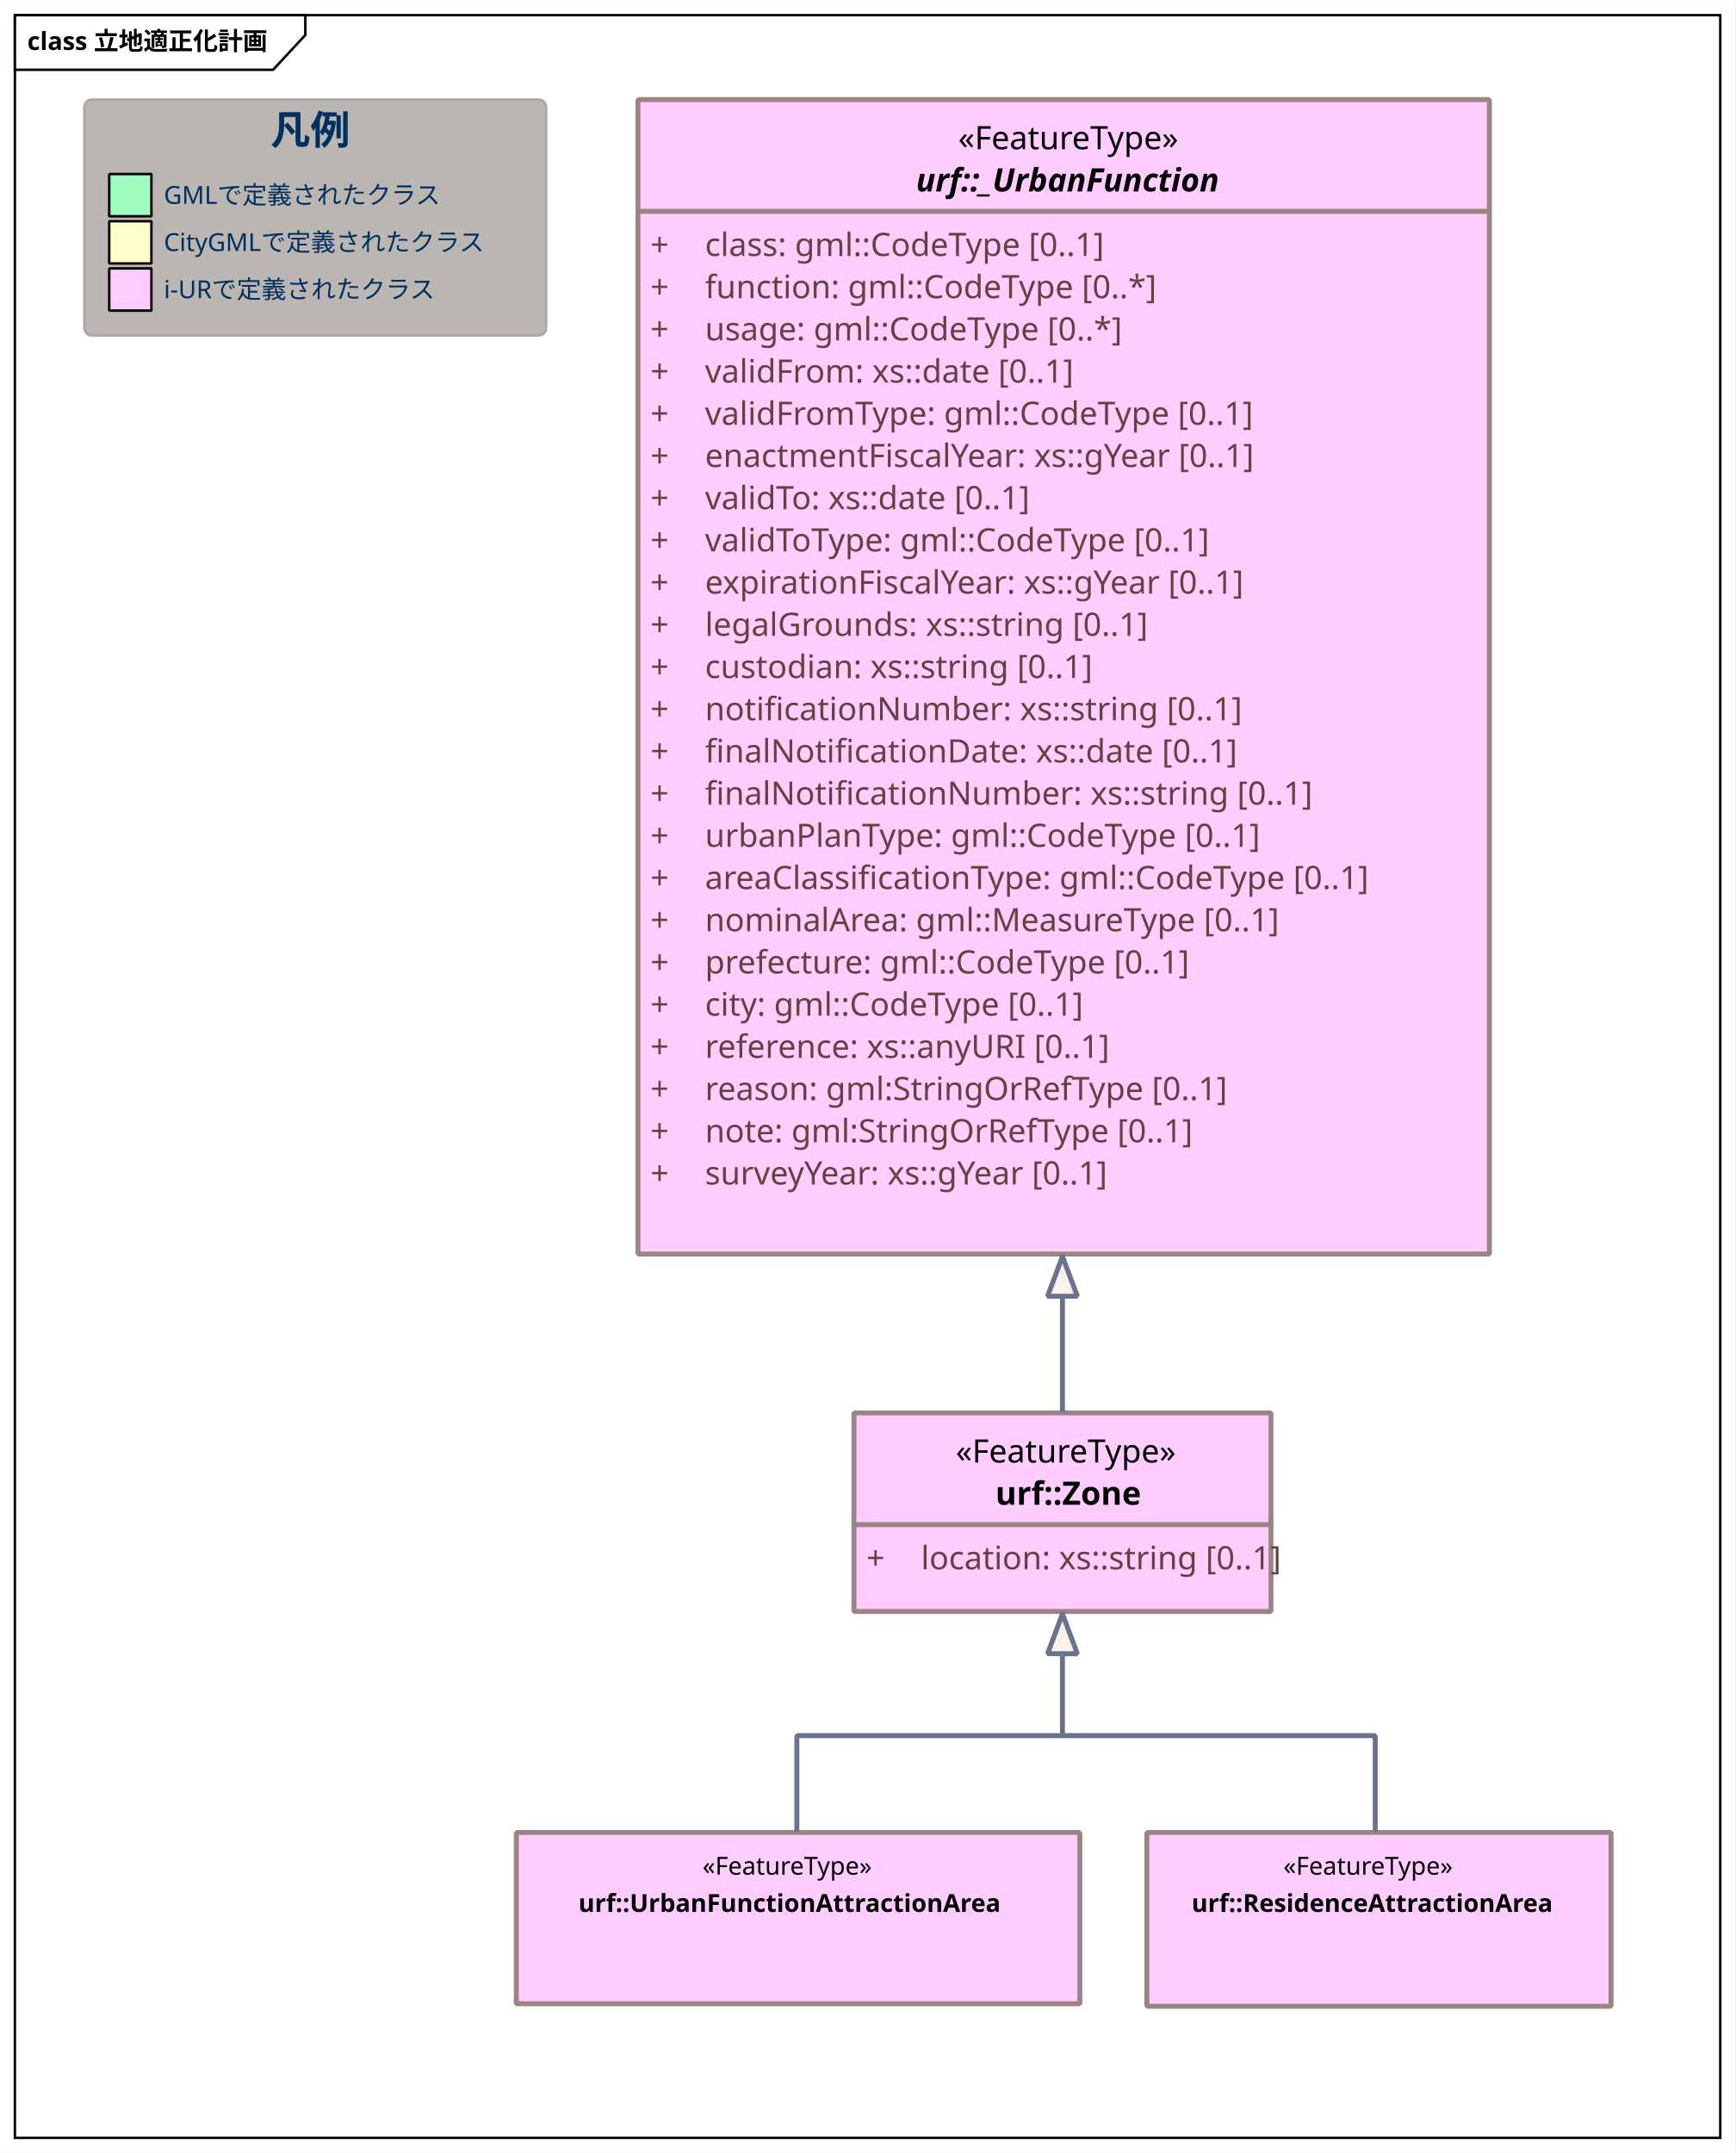
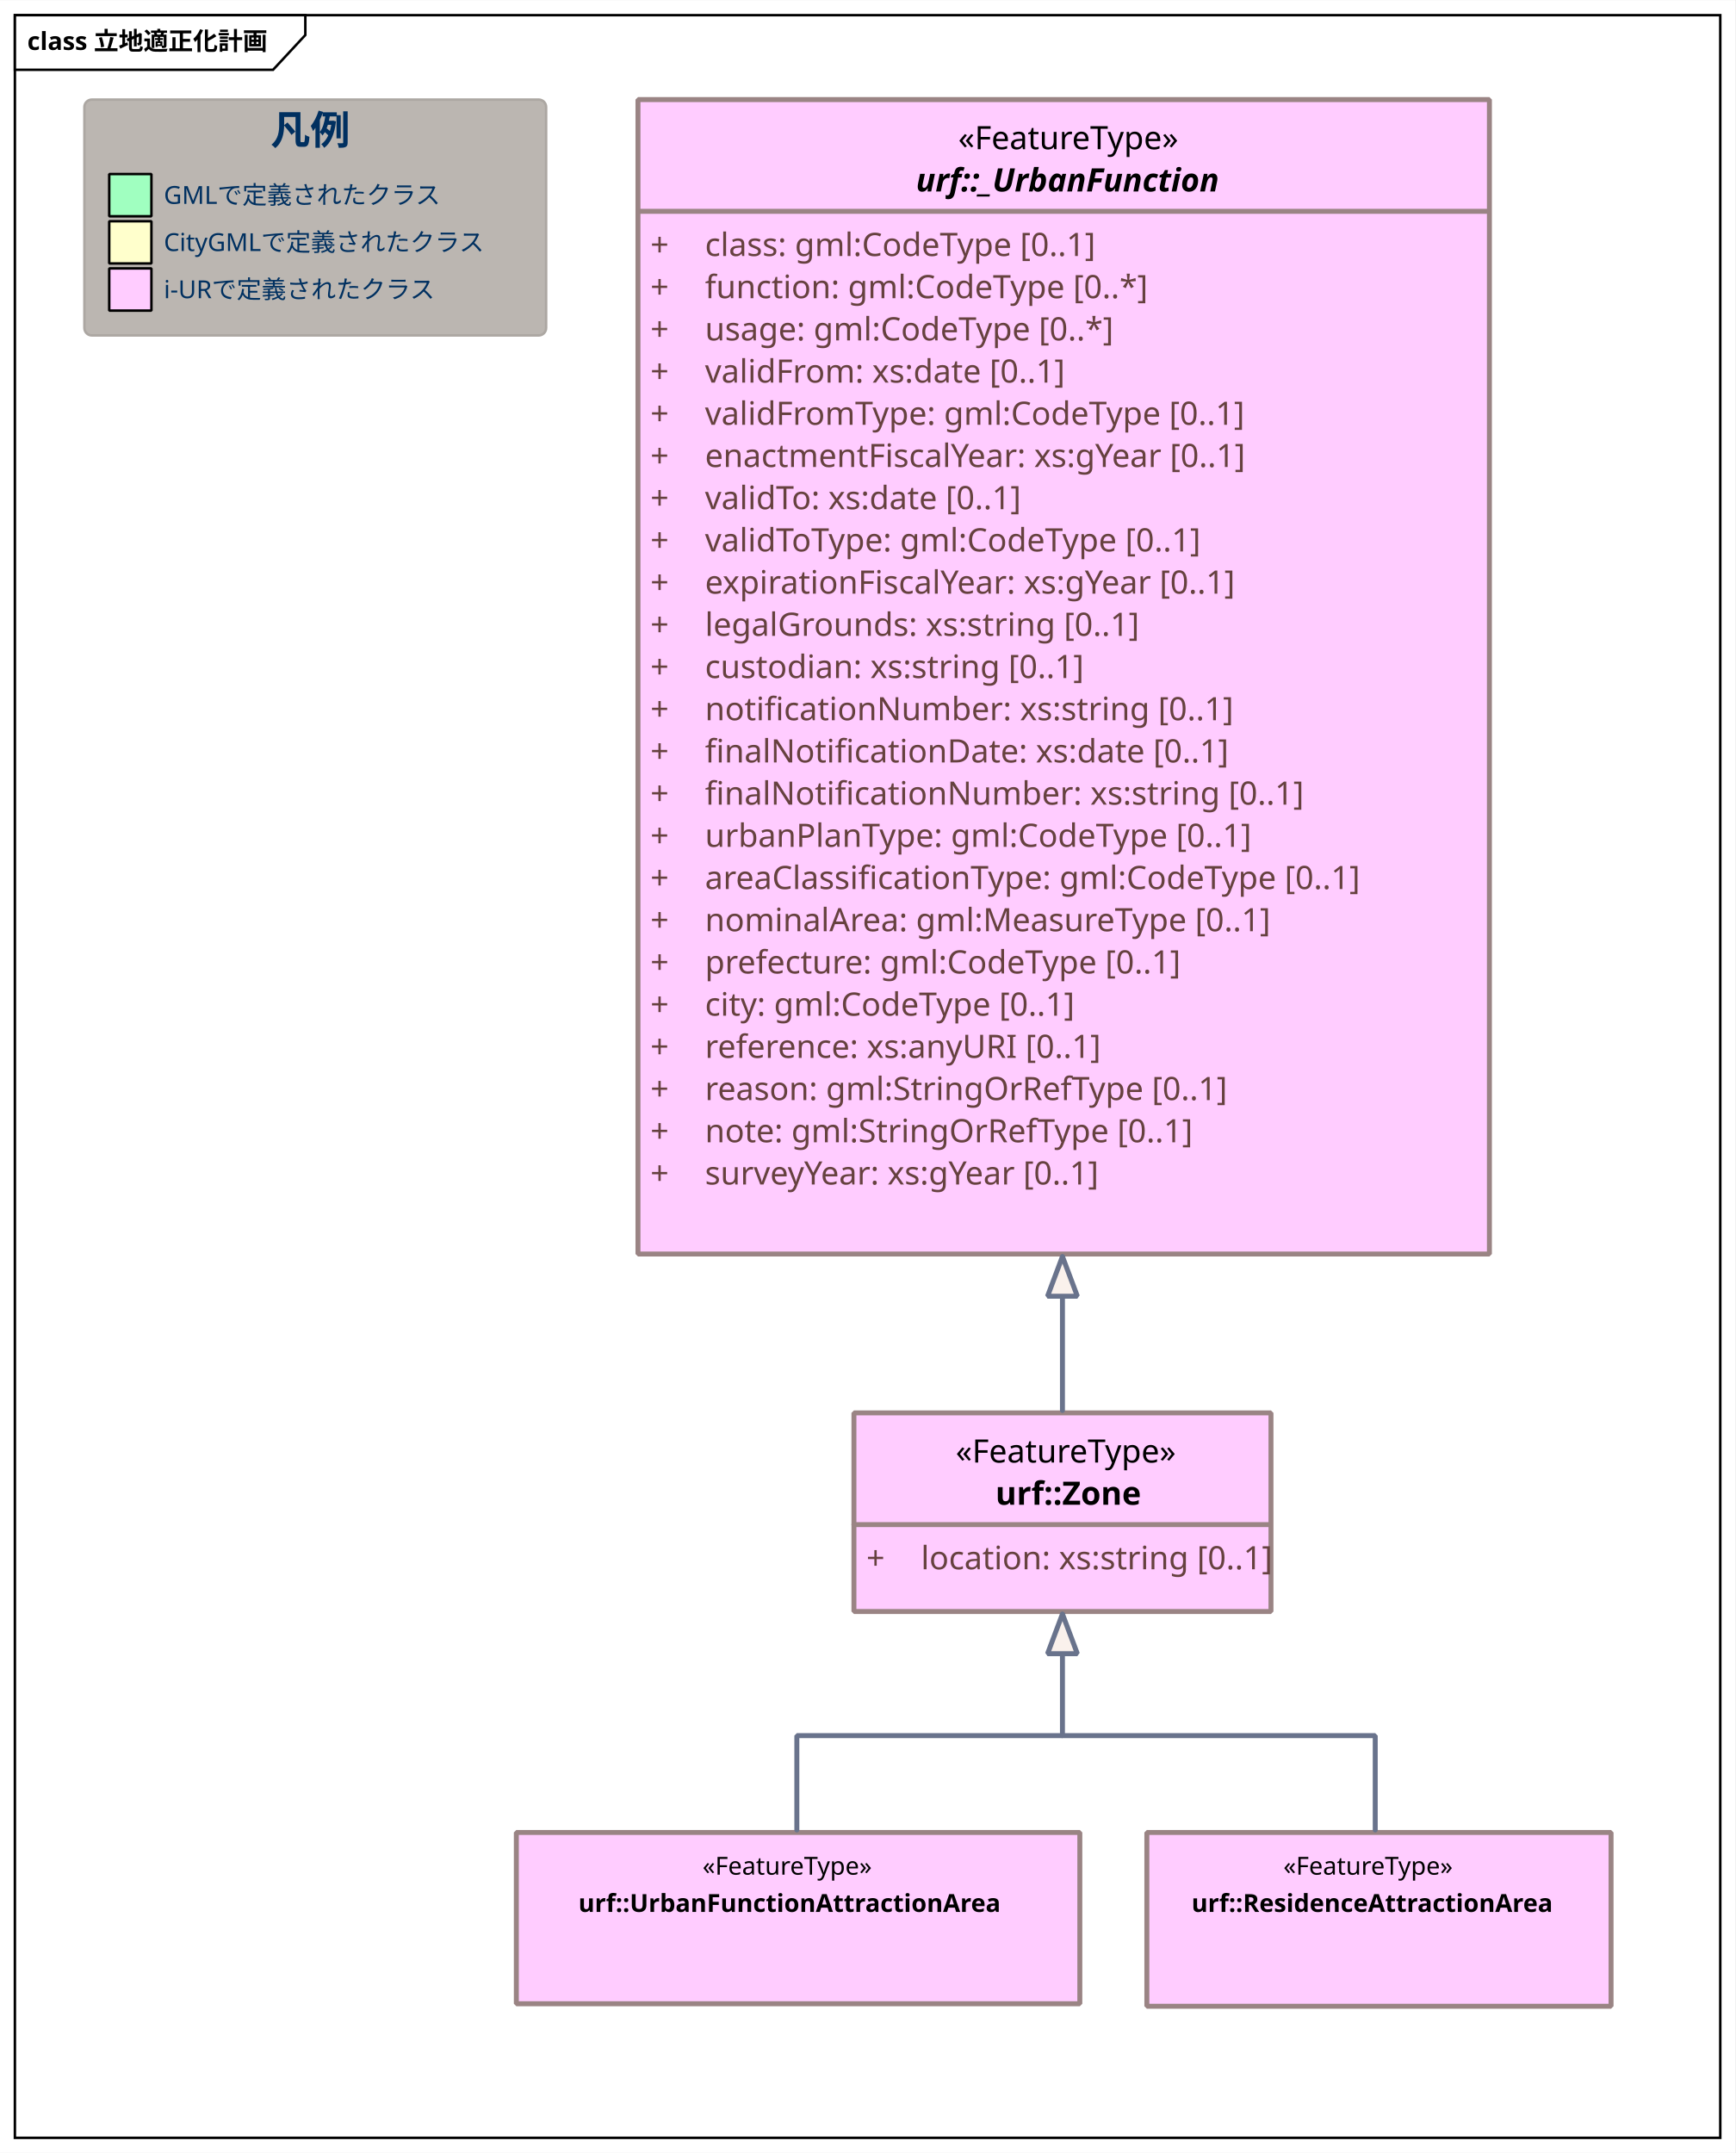
<svg xmlns="http://www.w3.org/2000/svg" width="18.49cm" height="22.94cm" viewBox="0 0 699 867">
  <g style="fill:#FFFFFF;fill-opacity:1.00;">
    <rect x="0" y="0" width="699" height="867" shape-rendering="auto" />
  </g>
  <g style="stroke-width:1;stroke-linecap:square;stroke-linejoin:miter; fill:#000000;fill-opacity:0.00; stroke:#000000; stroke-opacity:1.00">
    <path d="M 6 6 L 6 861 L 693 861 L 693 6 L 6 6" shape-rendering="auto" />
  </g>
  <g style="stroke-width:1;stroke-linecap:square;stroke-linejoin:miter; fill:#FFFFFF;fill-opacity:1.00; stroke:#000000; stroke-opacity:1.00">
    <polygon points="6 28 110 28 123 14 123 6 6 6 6 28" shape-rendering="auto" style="fill-rule:evenodd;" />
  </g>
  <g style="stroke-width:1;stroke-linecap:square;stroke-linejoin:miter; fill:#000000;fill-opacity:1.00; stroke:#000000; stroke-opacity:0.00">
    <text x="11.00" y="20.00" textLength="97" style="font-family:メイリオ; font-weight:700; font-style:normal; font-size:10px; fill:#000000;fill-opacity:1.00; stroke:#000000; stroke-opacity:0.00 stroke-width:0; white-space: pre;" xml:space="preserve" transform="rotate(-0.00 11.00 20.00)">class 立地適正化計画</text>
  </g>
  <g style="stroke-width:2;stroke-linecap:round;stroke-linejoin:bevel; fill:#FFCCFF;fill-opacity:1.00; stroke:#9A8484; stroke-opacity:1.00">
    <rect x="257" y="40" width="343" height="465" rx="0.00" shape-rendering="auto" />
  </g>
  <g style="stroke-width:1;stroke-linecap:round;stroke-linejoin:bevel; fill:#000000;fill-opacity:1.00; stroke:#000000; stroke-opacity:0.00">
    <text x="386.00" y="60.00" textLength="85" style="font-family:Yu Gothic UI; font-weight:400; font-style:normal; font-size:13px; fill:#000000;fill-opacity:1.00; stroke:#000000; stroke-opacity:0.00 stroke-width:0; white-space: pre;" xml:space="preserve" transform="rotate(-0.00 386.00 60.00)">«FeatureType»</text>
    <text x="369.00" y="77.00" textLength="118" style="font-family:Yu Gothic UI; font-weight:700; font-style:italic; font-size:13px; fill:#000000;fill-opacity:1.00; stroke:#000000; stroke-opacity:0.00 stroke-width:0; white-space: pre;" xml:space="preserve" transform="rotate(-0.00 369.00 77.00)">urf::_UrbanFunction</text>
  </g>
  <g style="stroke-width:2;stroke-linecap:round;stroke-linejoin:bevel; fill:#000000;fill-opacity:0.00; stroke:#9A8484; stroke-opacity:1.00">
    <path d="M 257 85 L 599 85" shape-rendering="auto" />
  </g>
  <g style="stroke-width:1;stroke-linecap:round;stroke-linejoin:bevel; fill:#66413F;fill-opacity:1.00; stroke:#000000; stroke-opacity:0.00">
    <text x="262.00" y="103.00" textLength="13" style="font-family:Yu Gothic UI; font-weight:400; font-style:normal; font-size:13px; fill:#66413F;fill-opacity:1.00; stroke:#000000; stroke-opacity:0.00 stroke-width:0; white-space: pre;" xml:space="preserve" transform="rotate(-0.00 262.00 103.00)">+ </text>
-     <text x="284.00" y="103.00" textLength="154" style="font-family:Yu Gothic UI; font-weight:400; font-style:normal; font-size:13px; fill:#66413F;fill-opacity:1.00; stroke:#000000; stroke-opacity:0.00 stroke-width:0; white-space: pre;" xml:space="preserve" transform="rotate(-0.00 284.00 103.00)">class: gml::CodeType [0..1]</text>
+     <text x="284.00" y="103.00" textLength="151" style="font-family:Yu Gothic UI; font-weight:400; font-style:normal; font-size:13px; fill:#66413F;fill-opacity:1.00; stroke:#000000; stroke-opacity:0.00 stroke-width:0; white-space: pre;" xml:space="preserve" transform="rotate(-0.00 284.00 103.00)">class: gml:CodeType [0..1]</text>
    <text x="262.00" y="120.00" textLength="13" style="font-family:Yu Gothic UI; font-weight:400; font-style:normal; font-size:13px; fill:#66413F;fill-opacity:1.00; stroke:#000000; stroke-opacity:0.00 stroke-width:0; white-space: pre;" xml:space="preserve" transform="rotate(-0.00 262.00 120.00)">+ </text>
-     <text x="284.00" y="120.00" textLength="170" style="font-family:Yu Gothic UI; font-weight:400; font-style:normal; font-size:13px; fill:#66413F;fill-opacity:1.00; stroke:#000000; stroke-opacity:0.00 stroke-width:0; white-space: pre;" xml:space="preserve" transform="rotate(-0.00 284.00 120.00)">function: gml::CodeType [0..*]</text>
+     <text x="284.00" y="120.00" textLength="167" style="font-family:Yu Gothic UI; font-weight:400; font-style:normal; font-size:13px; fill:#66413F;fill-opacity:1.00; stroke:#000000; stroke-opacity:0.00 stroke-width:0; white-space: pre;" xml:space="preserve" transform="rotate(-0.00 284.00 120.00)">function: gml:CodeType [0..*]</text>
    <text x="262.00" y="137.00" textLength="13" style="font-family:Yu Gothic UI; font-weight:400; font-style:normal; font-size:13px; fill:#66413F;fill-opacity:1.00; stroke:#000000; stroke-opacity:0.00 stroke-width:0; white-space: pre;" xml:space="preserve" transform="rotate(-0.00 262.00 137.00)">+ </text>
-     <text x="284.00" y="137.00" textLength="159" style="font-family:Yu Gothic UI; font-weight:400; font-style:normal; font-size:13px; fill:#66413F;fill-opacity:1.00; stroke:#000000; stroke-opacity:0.00 stroke-width:0; white-space: pre;" xml:space="preserve" transform="rotate(-0.00 284.00 137.00)">usage: gml::CodeType [0..*]</text>
+     <text x="284.00" y="137.00" textLength="156" style="font-family:Yu Gothic UI; font-weight:400; font-style:normal; font-size:13px; fill:#66413F;fill-opacity:1.00; stroke:#000000; stroke-opacity:0.00 stroke-width:0; white-space: pre;" xml:space="preserve" transform="rotate(-0.00 284.00 137.00)">usage: gml:CodeType [0..*]</text>
    <text x="262.00" y="154.00" textLength="13" style="font-family:Yu Gothic UI; font-weight:400; font-style:normal; font-size:13px; fill:#66413F;fill-opacity:1.00; stroke:#000000; stroke-opacity:0.00 stroke-width:0; white-space: pre;" xml:space="preserve" transform="rotate(-0.00 262.00 154.00)">+ </text>
-     <text x="284.00" y="154.00" textLength="140" style="font-family:Yu Gothic UI; font-weight:400; font-style:normal; font-size:13px; fill:#66413F;fill-opacity:1.00; stroke:#000000; stroke-opacity:0.00 stroke-width:0; white-space: pre;" xml:space="preserve" transform="rotate(-0.00 284.00 154.00)">validFrom: xs::date [0..1]</text>
+     <text x="284.00" y="154.00" textLength="137" style="font-family:Yu Gothic UI; font-weight:400; font-style:normal; font-size:13px; fill:#66413F;fill-opacity:1.00; stroke:#000000; stroke-opacity:0.00 stroke-width:0; white-space: pre;" xml:space="preserve" transform="rotate(-0.00 284.00 154.00)">validFrom: xs:date [0..1]</text>
    <text x="262.00" y="171.00" textLength="13" style="font-family:Yu Gothic UI; font-weight:400; font-style:normal; font-size:13px; fill:#66413F;fill-opacity:1.00; stroke:#000000; stroke-opacity:0.00 stroke-width:0; white-space: pre;" xml:space="preserve" transform="rotate(-0.00 262.00 171.00)">+ </text>
-     <text x="284.00" y="171.00" textLength="211" style="font-family:Yu Gothic UI; font-weight:400; font-style:normal; font-size:13px; fill:#66413F;fill-opacity:1.00; stroke:#000000; stroke-opacity:0.00 stroke-width:0; white-space: pre;" xml:space="preserve" transform="rotate(-0.00 284.00 171.00)">validFromType: gml::CodeType [0..1]</text>
+     <text x="284.00" y="171.00" textLength="208" style="font-family:Yu Gothic UI; font-weight:400; font-style:normal; font-size:13px; fill:#66413F;fill-opacity:1.00; stroke:#000000; stroke-opacity:0.00 stroke-width:0; white-space: pre;" xml:space="preserve" transform="rotate(-0.00 284.00 171.00)">validFromType: gml:CodeType [0..1]</text>
    <text x="262.00" y="188.00" textLength="13" style="font-family:Yu Gothic UI; font-weight:400; font-style:normal; font-size:13px; fill:#66413F;fill-opacity:1.00; stroke:#000000; stroke-opacity:0.00 stroke-width:0; white-space: pre;" xml:space="preserve" transform="rotate(-0.00 262.00 188.00)">+ </text>
-     <text x="284.00" y="188.00" textLength="208" style="font-family:Yu Gothic UI; font-weight:400; font-style:normal; font-size:13px; fill:#66413F;fill-opacity:1.00; stroke:#000000; stroke-opacity:0.00 stroke-width:0; white-space: pre;" xml:space="preserve" transform="rotate(-0.00 284.00 188.00)">enactmentFiscalYear: xs::gYear [0..1]</text>
+     <text x="284.00" y="188.00" textLength="205" style="font-family:Yu Gothic UI; font-weight:400; font-style:normal; font-size:13px; fill:#66413F;fill-opacity:1.00; stroke:#000000; stroke-opacity:0.00 stroke-width:0; white-space: pre;" xml:space="preserve" transform="rotate(-0.00 284.00 188.00)">enactmentFiscalYear: xs:gYear [0..1]</text>
    <text x="262.00" y="205.00" textLength="13" style="font-family:Yu Gothic UI; font-weight:400; font-style:normal; font-size:13px; fill:#66413F;fill-opacity:1.00; stroke:#000000; stroke-opacity:0.00 stroke-width:0; white-space: pre;" xml:space="preserve" transform="rotate(-0.00 262.00 205.00)">+ </text>
-     <text x="284.00" y="205.00" textLength="125" style="font-family:Yu Gothic UI; font-weight:400; font-style:normal; font-size:13px; fill:#66413F;fill-opacity:1.00; stroke:#000000; stroke-opacity:0.00 stroke-width:0; white-space: pre;" xml:space="preserve" transform="rotate(-0.00 284.00 205.00)">validTo: xs::date [0..1]</text>
+     <text x="284.00" y="205.00" textLength="122" style="font-family:Yu Gothic UI; font-weight:400; font-style:normal; font-size:13px; fill:#66413F;fill-opacity:1.00; stroke:#000000; stroke-opacity:0.00 stroke-width:0; white-space: pre;" xml:space="preserve" transform="rotate(-0.00 284.00 205.00)">validTo: xs:date [0..1]</text>
    <text x="262.00" y="222.00" textLength="13" style="font-family:Yu Gothic UI; font-weight:400; font-style:normal; font-size:13px; fill:#66413F;fill-opacity:1.00; stroke:#000000; stroke-opacity:0.00 stroke-width:0; white-space: pre;" xml:space="preserve" transform="rotate(-0.00 262.00 222.00)">+ </text>
-     <text x="284.00" y="222.00" textLength="196" style="font-family:Yu Gothic UI; font-weight:400; font-style:normal; font-size:13px; fill:#66413F;fill-opacity:1.00; stroke:#000000; stroke-opacity:0.00 stroke-width:0; white-space: pre;" xml:space="preserve" transform="rotate(-0.00 284.00 222.00)">validToType: gml::CodeType [0..1]</text>
+     <text x="284.00" y="222.00" textLength="193" style="font-family:Yu Gothic UI; font-weight:400; font-style:normal; font-size:13px; fill:#66413F;fill-opacity:1.00; stroke:#000000; stroke-opacity:0.00 stroke-width:0; white-space: pre;" xml:space="preserve" transform="rotate(-0.00 284.00 222.00)">validToType: gml:CodeType [0..1]</text>
    <text x="262.00" y="239.00" textLength="13" style="font-family:Yu Gothic UI; font-weight:400; font-style:normal; font-size:13px; fill:#66413F;fill-opacity:1.00; stroke:#000000; stroke-opacity:0.00 stroke-width:0; white-space: pre;" xml:space="preserve" transform="rotate(-0.00 262.00 239.00)">+ </text>
-     <text x="284.00" y="239.00" textLength="206" style="font-family:Yu Gothic UI; font-weight:400; font-style:normal; font-size:13px; fill:#66413F;fill-opacity:1.00; stroke:#000000; stroke-opacity:0.00 stroke-width:0; white-space: pre;" xml:space="preserve" transform="rotate(-0.00 284.00 239.00)">expirationFiscalYear: xs::gYear [0..1]</text>
+     <text x="284.00" y="239.00" textLength="203" style="font-family:Yu Gothic UI; font-weight:400; font-style:normal; font-size:13px; fill:#66413F;fill-opacity:1.00; stroke:#000000; stroke-opacity:0.00 stroke-width:0; white-space: pre;" xml:space="preserve" transform="rotate(-0.00 284.00 239.00)">expirationFiscalYear: xs:gYear [0..1]</text>
    <text x="262.00" y="256.00" textLength="13" style="font-family:Yu Gothic UI; font-weight:400; font-style:normal; font-size:13px; fill:#66413F;fill-opacity:1.00; stroke:#000000; stroke-opacity:0.00 stroke-width:0; white-space: pre;" xml:space="preserve" transform="rotate(-0.00 262.00 256.00)">+ </text>
-     <text x="284.00" y="256.00" textLength="168" style="font-family:Yu Gothic UI; font-weight:400; font-style:normal; font-size:13px; fill:#66413F;fill-opacity:1.00; stroke:#000000; stroke-opacity:0.00 stroke-width:0; white-space: pre;" xml:space="preserve" transform="rotate(-0.00 284.00 256.00)">legalGrounds: xs::string [0..1]</text>
+     <text x="284.00" y="256.00" textLength="165" style="font-family:Yu Gothic UI; font-weight:400; font-style:normal; font-size:13px; fill:#66413F;fill-opacity:1.00; stroke:#000000; stroke-opacity:0.00 stroke-width:0; white-space: pre;" xml:space="preserve" transform="rotate(-0.00 284.00 256.00)">legalGrounds: xs:string [0..1]</text>
    <text x="262.00" y="273.00" textLength="13" style="font-family:Yu Gothic UI; font-weight:400; font-style:normal; font-size:13px; fill:#66413F;fill-opacity:1.00; stroke:#000000; stroke-opacity:0.00 stroke-width:0; white-space: pre;" xml:space="preserve" transform="rotate(-0.00 262.00 273.00)">+ </text>
-     <text x="284.00" y="273.00" textLength="146" style="font-family:Yu Gothic UI; font-weight:400; font-style:normal; font-size:13px; fill:#66413F;fill-opacity:1.00; stroke:#000000; stroke-opacity:0.00 stroke-width:0; white-space: pre;" xml:space="preserve" transform="rotate(-0.00 284.00 273.00)">custodian: xs::string [0..1]</text>
+     <text x="284.00" y="273.00" textLength="143" style="font-family:Yu Gothic UI; font-weight:400; font-style:normal; font-size:13px; fill:#66413F;fill-opacity:1.00; stroke:#000000; stroke-opacity:0.00 stroke-width:0; white-space: pre;" xml:space="preserve" transform="rotate(-0.00 284.00 273.00)">custodian: xs:string [0..1]</text>
    <text x="262.00" y="290.00" textLength="13" style="font-family:Yu Gothic UI; font-weight:400; font-style:normal; font-size:13px; fill:#66413F;fill-opacity:1.00; stroke:#000000; stroke-opacity:0.00 stroke-width:0; white-space: pre;" xml:space="preserve" transform="rotate(-0.00 262.00 290.00)">+ </text>
-     <text x="284.00" y="290.00" textLength="202" style="font-family:Yu Gothic UI; font-weight:400; font-style:normal; font-size:13px; fill:#66413F;fill-opacity:1.00; stroke:#000000; stroke-opacity:0.00 stroke-width:0; white-space: pre;" xml:space="preserve" transform="rotate(-0.00 284.00 290.00)">notificationNumber: xs::string [0..1]</text>
+     <text x="284.00" y="290.00" textLength="199" style="font-family:Yu Gothic UI; font-weight:400; font-style:normal; font-size:13px; fill:#66413F;fill-opacity:1.00; stroke:#000000; stroke-opacity:0.00 stroke-width:0; white-space: pre;" xml:space="preserve" transform="rotate(-0.00 284.00 290.00)">notificationNumber: xs:string [0..1]</text>
    <text x="262.00" y="307.00" textLength="13" style="font-family:Yu Gothic UI; font-weight:400; font-style:normal; font-size:13px; fill:#66413F;fill-opacity:1.00; stroke:#000000; stroke-opacity:0.00 stroke-width:0; white-space: pre;" xml:space="preserve" transform="rotate(-0.00 262.00 307.00)">+ </text>
-     <text x="284.00" y="307.00" textLength="201" style="font-family:Yu Gothic UI; font-weight:400; font-style:normal; font-size:13px; fill:#66413F;fill-opacity:1.00; stroke:#000000; stroke-opacity:0.00 stroke-width:0; white-space: pre;" xml:space="preserve" transform="rotate(-0.00 284.00 307.00)">finalNotificationDate: xs::date [0..1]</text>
+     <text x="284.00" y="307.00" textLength="198" style="font-family:Yu Gothic UI; font-weight:400; font-style:normal; font-size:13px; fill:#66413F;fill-opacity:1.00; stroke:#000000; stroke-opacity:0.00 stroke-width:0; white-space: pre;" xml:space="preserve" transform="rotate(-0.00 284.00 307.00)">finalNotificationDate: xs:date [0..1]</text>
    <text x="262.00" y="324.00" textLength="13" style="font-family:Yu Gothic UI; font-weight:400; font-style:normal; font-size:13px; fill:#66413F;fill-opacity:1.00; stroke:#000000; stroke-opacity:0.00 stroke-width:0; white-space: pre;" xml:space="preserve" transform="rotate(-0.00 262.00 324.00)">+ </text>
-     <text x="284.00" y="324.00" textLength="229" style="font-family:Yu Gothic UI; font-weight:400; font-style:normal; font-size:13px; fill:#66413F;fill-opacity:1.00; stroke:#000000; stroke-opacity:0.00 stroke-width:0; white-space: pre;" xml:space="preserve" transform="rotate(-0.00 284.00 324.00)">finalNotificationNumber: xs::string [0..1]</text>
+     <text x="284.00" y="324.00" textLength="226" style="font-family:Yu Gothic UI; font-weight:400; font-style:normal; font-size:13px; fill:#66413F;fill-opacity:1.00; stroke:#000000; stroke-opacity:0.00 stroke-width:0; white-space: pre;" xml:space="preserve" transform="rotate(-0.00 284.00 324.00)">finalNotificationNumber: xs:string [0..1]</text>
    <text x="262.00" y="341.00" textLength="13" style="font-family:Yu Gothic UI; font-weight:400; font-style:normal; font-size:13px; fill:#66413F;fill-opacity:1.00; stroke:#000000; stroke-opacity:0.00 stroke-width:0; white-space: pre;" xml:space="preserve" transform="rotate(-0.00 262.00 341.00)">+ </text>
-     <text x="284.00" y="341.00" textLength="212" style="font-family:Yu Gothic UI; font-weight:400; font-style:normal; font-size:13px; fill:#66413F;fill-opacity:1.00; stroke:#000000; stroke-opacity:0.00 stroke-width:0; white-space: pre;" xml:space="preserve" transform="rotate(-0.00 284.00 341.00)">urbanPlanType: gml::CodeType [0..1]</text>
+     <text x="284.00" y="341.00" textLength="209" style="font-family:Yu Gothic UI; font-weight:400; font-style:normal; font-size:13px; fill:#66413F;fill-opacity:1.00; stroke:#000000; stroke-opacity:0.00 stroke-width:0; white-space: pre;" xml:space="preserve" transform="rotate(-0.00 284.00 341.00)">urbanPlanType: gml:CodeType [0..1]</text>
    <text x="262.00" y="358.00" textLength="13" style="font-family:Yu Gothic UI; font-weight:400; font-style:normal; font-size:13px; fill:#66413F;fill-opacity:1.00; stroke:#000000; stroke-opacity:0.00 stroke-width:0; white-space: pre;" xml:space="preserve" transform="rotate(-0.00 262.00 358.00)">+ </text>
-     <text x="284.00" y="358.00" textLength="255" style="font-family:Yu Gothic UI; font-weight:400; font-style:normal; font-size:13px; fill:#66413F;fill-opacity:1.00; stroke:#000000; stroke-opacity:0.00 stroke-width:0; white-space: pre;" xml:space="preserve" transform="rotate(-0.00 284.00 358.00)">areaClassificationType: gml::CodeType [0..1]</text>
+     <text x="284.00" y="358.00" textLength="252" style="font-family:Yu Gothic UI; font-weight:400; font-style:normal; font-size:13px; fill:#66413F;fill-opacity:1.00; stroke:#000000; stroke-opacity:0.00 stroke-width:0; white-space: pre;" xml:space="preserve" transform="rotate(-0.00 284.00 358.00)">areaClassificationType: gml:CodeType [0..1]</text>
    <text x="262.00" y="375.00" textLength="13" style="font-family:Yu Gothic UI; font-weight:400; font-style:normal; font-size:13px; fill:#66413F;fill-opacity:1.00; stroke:#000000; stroke-opacity:0.00 stroke-width:0; white-space: pre;" xml:space="preserve" transform="rotate(-0.00 262.00 375.00)">+ </text>
-     <text x="284.00" y="375.00" textLength="219" style="font-family:Yu Gothic UI; font-weight:400; font-style:normal; font-size:13px; fill:#66413F;fill-opacity:1.00; stroke:#000000; stroke-opacity:0.00 stroke-width:0; white-space: pre;" xml:space="preserve" transform="rotate(-0.00 284.00 375.00)">nominalArea: gml::MeasureType [0..1]</text>
+     <text x="284.00" y="375.00" textLength="216" style="font-family:Yu Gothic UI; font-weight:400; font-style:normal; font-size:13px; fill:#66413F;fill-opacity:1.00; stroke:#000000; stroke-opacity:0.00 stroke-width:0; white-space: pre;" xml:space="preserve" transform="rotate(-0.00 284.00 375.00)">nominalArea: gml:MeasureType [0..1]</text>
    <text x="262.00" y="392.00" textLength="13" style="font-family:Yu Gothic UI; font-weight:400; font-style:normal; font-size:13px; fill:#66413F;fill-opacity:1.00; stroke:#000000; stroke-opacity:0.00 stroke-width:0; white-space: pre;" xml:space="preserve" transform="rotate(-0.00 262.00 392.00)">+ </text>
-     <text x="284.00" y="392.00" textLength="186" style="font-family:Yu Gothic UI; font-weight:400; font-style:normal; font-size:13px; fill:#66413F;fill-opacity:1.00; stroke:#000000; stroke-opacity:0.00 stroke-width:0; white-space: pre;" xml:space="preserve" transform="rotate(-0.00 284.00 392.00)">prefecture: gml::CodeType [0..1]</text>
+     <text x="284.00" y="392.00" textLength="183" style="font-family:Yu Gothic UI; font-weight:400; font-style:normal; font-size:13px; fill:#66413F;fill-opacity:1.00; stroke:#000000; stroke-opacity:0.00 stroke-width:0; white-space: pre;" xml:space="preserve" transform="rotate(-0.00 284.00 392.00)">prefecture: gml:CodeType [0..1]</text>
    <text x="262.00" y="409.00" textLength="13" style="font-family:Yu Gothic UI; font-weight:400; font-style:normal; font-size:13px; fill:#66413F;fill-opacity:1.00; stroke:#000000; stroke-opacity:0.00 stroke-width:0; white-space: pre;" xml:space="preserve" transform="rotate(-0.00 262.00 409.00)">+ </text>
-     <text x="284.00" y="409.00" textLength="145" style="font-family:Yu Gothic UI; font-weight:400; font-style:normal; font-size:13px; fill:#66413F;fill-opacity:1.00; stroke:#000000; stroke-opacity:0.00 stroke-width:0; white-space: pre;" xml:space="preserve" transform="rotate(-0.00 284.00 409.00)">city: gml::CodeType [0..1]</text>
+     <text x="284.00" y="409.00" textLength="142" style="font-family:Yu Gothic UI; font-weight:400; font-style:normal; font-size:13px; fill:#66413F;fill-opacity:1.00; stroke:#000000; stroke-opacity:0.00 stroke-width:0; white-space: pre;" xml:space="preserve" transform="rotate(-0.00 284.00 409.00)">city: gml:CodeType [0..1]</text>
    <text x="262.00" y="426.00" textLength="13" style="font-family:Yu Gothic UI; font-weight:400; font-style:normal; font-size:13px; fill:#66413F;fill-opacity:1.00; stroke:#000000; stroke-opacity:0.00 stroke-width:0; white-space: pre;" xml:space="preserve" transform="rotate(-0.00 262.00 426.00)">+ </text>
-     <text x="284.00" y="426.00" textLength="152" style="font-family:Yu Gothic UI; font-weight:400; font-style:normal; font-size:13px; fill:#66413F;fill-opacity:1.00; stroke:#000000; stroke-opacity:0.00 stroke-width:0; white-space: pre;" xml:space="preserve" transform="rotate(-0.00 284.00 426.00)">reference: xs::anyURI [0..1]</text>
+     <text x="284.00" y="426.00" textLength="149" style="font-family:Yu Gothic UI; font-weight:400; font-style:normal; font-size:13px; fill:#66413F;fill-opacity:1.00; stroke:#000000; stroke-opacity:0.00 stroke-width:0; white-space: pre;" xml:space="preserve" transform="rotate(-0.00 284.00 426.00)">reference: xs:anyURI [0..1]</text>
    <text x="262.00" y="443.00" textLength="13" style="font-family:Yu Gothic UI; font-weight:400; font-style:normal; font-size:13px; fill:#66413F;fill-opacity:1.00; stroke:#000000; stroke-opacity:0.00 stroke-width:0; white-space: pre;" xml:space="preserve" transform="rotate(-0.00 262.00 443.00)">+ </text>
    <text x="284.00" y="443.00" textLength="200" style="font-family:Yu Gothic UI; font-weight:400; font-style:normal; font-size:13px; fill:#66413F;fill-opacity:1.00; stroke:#000000; stroke-opacity:0.00 stroke-width:0; white-space: pre;" xml:space="preserve" transform="rotate(-0.00 284.00 443.00)">reason: gml:StringOrRefType [0..1]</text>
    <text x="262.00" y="460.00" textLength="13" style="font-family:Yu Gothic UI; font-weight:400; font-style:normal; font-size:13px; fill:#66413F;fill-opacity:1.00; stroke:#000000; stroke-opacity:0.00 stroke-width:0; white-space: pre;" xml:space="preserve" transform="rotate(-0.00 262.00 460.00)">+ </text>
    <text x="284.00" y="460.00" textLength="186" style="font-family:Yu Gothic UI; font-weight:400; font-style:normal; font-size:13px; fill:#66413F;fill-opacity:1.00; stroke:#000000; stroke-opacity:0.00 stroke-width:0; white-space: pre;" xml:space="preserve" transform="rotate(-0.00 284.00 460.00)">note: gml:StringOrRefType [0..1]</text>
    <text x="262.00" y="477.00" textLength="13" style="font-family:Yu Gothic UI; font-weight:400; font-style:normal; font-size:13px; fill:#66413F;fill-opacity:1.00; stroke:#000000; stroke-opacity:0.00 stroke-width:0; white-space: pre;" xml:space="preserve" transform="rotate(-0.00 262.00 477.00)">+ </text>
-     <text x="284.00" y="477.00" textLength="154" style="font-family:Yu Gothic UI; font-weight:400; font-style:normal; font-size:13px; fill:#66413F;fill-opacity:1.00; stroke:#000000; stroke-opacity:0.00 stroke-width:0; white-space: pre;" xml:space="preserve" transform="rotate(-0.00 284.00 477.00)">surveyYear: xs::gYear [0..1]</text>
+     <text x="284.00" y="477.00" textLength="151" style="font-family:Yu Gothic UI; font-weight:400; font-style:normal; font-size:13px; fill:#66413F;fill-opacity:1.00; stroke:#000000; stroke-opacity:0.00 stroke-width:0; white-space: pre;" xml:space="preserve" transform="rotate(-0.00 284.00 477.00)">surveyYear: xs:gYear [0..1]</text>
  </g>
  <g style="stroke-width:2;stroke-linecap:round;stroke-linejoin:bevel; fill:#FFCCFF;fill-opacity:1.00; stroke:#9A8484; stroke-opacity:1.00">
    <rect x="344" y="569" width="168" height="80" rx="0.00" shape-rendering="auto" />
  </g>
  <g style="stroke-width:1;stroke-linecap:round;stroke-linejoin:bevel; fill:#000000;fill-opacity:1.00; stroke:#000000; stroke-opacity:0.00">
    <text x="385.00" y="589.00" textLength="85" style="font-family:Yu Gothic UI; font-weight:400; font-style:normal; font-size:13px; fill:#000000;fill-opacity:1.00; stroke:#000000; stroke-opacity:0.00 stroke-width:0; white-space: pre;" xml:space="preserve" transform="rotate(-0.00 385.00 589.00)">«FeatureType»</text>
    <text x="401.00" y="606.00" textLength="54" style="font-family:Yu Gothic UI; font-weight:700; font-style:normal; font-size:13px; fill:#000000;fill-opacity:1.00; stroke:#000000; stroke-opacity:0.00 stroke-width:0; white-space: pre;" xml:space="preserve" transform="rotate(-0.00 401.00 606.00)">urf::Zone</text>
  </g>
  <g style="stroke-width:2;stroke-linecap:round;stroke-linejoin:bevel; fill:#000000;fill-opacity:0.00; stroke:#9A8484; stroke-opacity:1.00">
    <path d="M 344 614 L 511 614" shape-rendering="auto" />
  </g>
  <g style="stroke-width:1;stroke-linecap:round;stroke-linejoin:bevel; fill:#66413F;fill-opacity:1.00; stroke:#000000; stroke-opacity:0.00">
    <text x="349.00" y="632.00" textLength="13" style="font-family:Yu Gothic UI; font-weight:400; font-style:normal; font-size:13px; fill:#66413F;fill-opacity:1.00; stroke:#000000; stroke-opacity:0.00 stroke-width:0; white-space: pre;" xml:space="preserve" transform="rotate(-0.00 349.00 632.00)">+ </text>
-     <text x="371.00" y="632.00" textLength="136" style="font-family:Yu Gothic UI; font-weight:400; font-style:normal; font-size:13px; fill:#66413F;fill-opacity:1.00; stroke:#000000; stroke-opacity:0.00 stroke-width:0; white-space: pre;" xml:space="preserve" transform="rotate(-0.00 371.00 632.00)">location: xs::string [0..1]</text>
+     <text x="371.00" y="632.00" textLength="133" style="font-family:Yu Gothic UI; font-weight:400; font-style:normal; font-size:13px; fill:#66413F;fill-opacity:1.00; stroke:#000000; stroke-opacity:0.00 stroke-width:0; white-space: pre;" xml:space="preserve" transform="rotate(-0.00 371.00 632.00)">location: xs:string [0..1]</text>
  </g>
  <g style="stroke-width:2;stroke-linecap:round;stroke-linejoin:bevel; fill:#FFCCFF;fill-opacity:1.00; stroke:#9A8484; stroke-opacity:1.00">
    <rect x="208" y="738" width="227" height="69" rx="0.00" shape-rendering="auto" />
  </g>
  <g style="stroke-width:1;stroke-linecap:round;stroke-linejoin:bevel; fill:#000000;fill-opacity:1.00; stroke:#000000; stroke-opacity:0.00">
    <text x="283.00" y="755.00" textLength="76" style="font-family:メイリオ; font-weight:0; font-style:normal; font-size:10px; fill:#000000;fill-opacity:1.00; stroke:#000000; stroke-opacity:0.00 stroke-width:0; white-space: pre;" xml:space="preserve" transform="rotate(-0.00 283.00 755.00)">«FeatureType»</text>
    <text x="233.00" y="770.00" textLength="177" style="font-family:メイリオ; font-weight:700; font-style:normal; font-size:10px; fill:#000000;fill-opacity:1.00; stroke:#000000; stroke-opacity:0.00 stroke-width:0; white-space: pre;" xml:space="preserve" transform="rotate(-0.00 233.00 770.00)">urf::UrbanFunctionAttractionArea</text>
  </g>
  <g style="stroke-width:2;stroke-linecap:round;stroke-linejoin:bevel; fill:#FFCCFF;fill-opacity:1.00; stroke:#9A8484; stroke-opacity:1.00">
    <rect x="462" y="738" width="187" height="70" rx="0.00" shape-rendering="auto" />
  </g>
  <g style="stroke-width:1;stroke-linecap:round;stroke-linejoin:bevel; fill:#000000;fill-opacity:1.00; stroke:#000000; stroke-opacity:0.00">
    <text x="517.00" y="755.00" textLength="76" style="font-family:メイリオ; font-weight:0; font-style:normal; font-size:10px; fill:#000000;fill-opacity:1.00; stroke:#000000; stroke-opacity:0.00 stroke-width:0; white-space: pre;" xml:space="preserve" transform="rotate(-0.00 517.00 755.00)">«FeatureType»</text>
    <text x="480.00" y="770.00" textLength="151" style="font-family:メイリオ; font-weight:700; font-style:normal; font-size:10px; fill:#000000;fill-opacity:1.00; stroke:#000000; stroke-opacity:0.00 stroke-width:0; white-space: pre;" xml:space="preserve" transform="rotate(-0.00 480.00 770.00)">urf::ResidenceAttractionArea</text>
  </g>
  <g style="stroke-width:1;stroke-linecap:round;stroke-linejoin:bevel; fill:#BBB6B1;fill-opacity:1.00; stroke:#ACA7A2; stroke-opacity:1.00">
    <rect x="34" y="40" width="186" height="95" rx="3.00" shape-rendering="auto" />
  </g>
  <g style="stroke-width:1;stroke-linecap:round;stroke-linejoin:bevel; fill:#A0FFC0;fill-opacity:1.00; stroke:#000000; stroke-opacity:1.00">
    <rect x="44" y="70" width="17" height="17" rx="0.00" shape-rendering="auto" />
  </g>
  <g style="stroke-width:1;stroke-linecap:round;stroke-linejoin:bevel; fill:#003060;fill-opacity:1.00; stroke:#000000; stroke-opacity:0.00">
    <text x="66.00" y="82.00" textLength="111" style="font-family:メイリオ; font-weight:0; font-style:normal; font-size:10px; fill:#003060;fill-opacity:1.00; stroke:#000000; stroke-opacity:0.00 stroke-width:0; white-space: pre;" xml:space="preserve" transform="rotate(-0.00 66.00 82.00)">GMLで定義されたクラス</text>
  </g>
  <g style="stroke-width:1;stroke-linecap:round;stroke-linejoin:bevel; fill:#FFFFCC;fill-opacity:1.00; stroke:#000000; stroke-opacity:1.00">
    <rect x="44" y="89" width="17" height="17" rx="0.00" shape-rendering="auto" />
  </g>
  <g style="stroke-width:1;stroke-linecap:round;stroke-linejoin:bevel; fill:#003060;fill-opacity:1.00; stroke:#000000; stroke-opacity:0.00">
    <text x="66.00" y="101.00" textLength="131" style="font-family:メイリオ; font-weight:0; font-style:normal; font-size:10px; fill:#003060;fill-opacity:1.00; stroke:#000000; stroke-opacity:0.00 stroke-width:0; white-space: pre;" xml:space="preserve" transform="rotate(-0.00 66.00 101.00)">CityGMLで定義されたクラス</text>
  </g>
  <g style="stroke-width:1;stroke-linecap:round;stroke-linejoin:bevel; fill:#FFCCFF;fill-opacity:1.00; stroke:#000000; stroke-opacity:1.00">
    <rect x="44" y="108" width="17" height="17" rx="0.00" shape-rendering="auto" />
  </g>
  <g style="stroke-width:1;stroke-linecap:round;stroke-linejoin:bevel; fill:#003060;fill-opacity:1.00; stroke:#000000; stroke-opacity:0.00">
    <text x="66.00" y="120.00" textLength="111" style="font-family:メイリオ; font-weight:0; font-style:normal; font-size:10px; fill:#003060;fill-opacity:1.00; stroke:#000000; stroke-opacity:0.00 stroke-width:0; white-space: pre;" xml:space="preserve" transform="rotate(-0.00 66.00 120.00)">i-URで定義されたクラス</text>
    <text x="109.00" y="58.00" textLength="22" style="font-family:メイリオ; font-weight:700; font-style:normal; font-size:16px; fill:#003060;fill-opacity:1.00; stroke:#000000; stroke-opacity:0.00 stroke-width:0; white-space: pre;" xml:space="preserve" transform="rotate(-0.00 109.00 58.00)">凡例</text>
  </g>
  <g style="stroke-width:2;stroke-linecap:round;stroke-linejoin:bevel; fill:#000000;fill-opacity:0.00; stroke:#69738C; stroke-opacity:1.00">
    <path d="M 428 568 L 428 555 L 428 506" shape-rendering="auto" />
  </g>
  <g style="stroke-width:2;stroke-linecap:round;stroke-linejoin:bevel; fill:#FAF1EC;fill-opacity:1.00; stroke:#69738C; stroke-opacity:1.00">
    <polygon points="434 522 422 522 428 506" shape-rendering="auto" style="fill-rule:evenodd;" />
  </g>
  <g style="stroke-width:2;stroke-linecap:round;stroke-linejoin:bevel; fill:#000000;fill-opacity:0.00; stroke:#69738C; stroke-opacity:1.00">
    <path d="M 321 737 L 321 699 L 428 699 L 428 650" shape-rendering="auto" />
  </g>
  <g style="stroke-width:2;stroke-linecap:round;stroke-linejoin:bevel; fill:#FAF1EC;fill-opacity:1.00; stroke:#69738C; stroke-opacity:1.00">
    <polygon points="434 666 422 666 428 650" shape-rendering="auto" style="fill-rule:evenodd;" />
  </g>
  <g style="stroke-width:2;stroke-linecap:round;stroke-linejoin:bevel; fill:#000000;fill-opacity:0.00; stroke:#69738C; stroke-opacity:1.00">
    <path d="M 554 737 L 554 699 L 428 699 M 428 650" shape-rendering="auto" />
  </g>
</svg>
